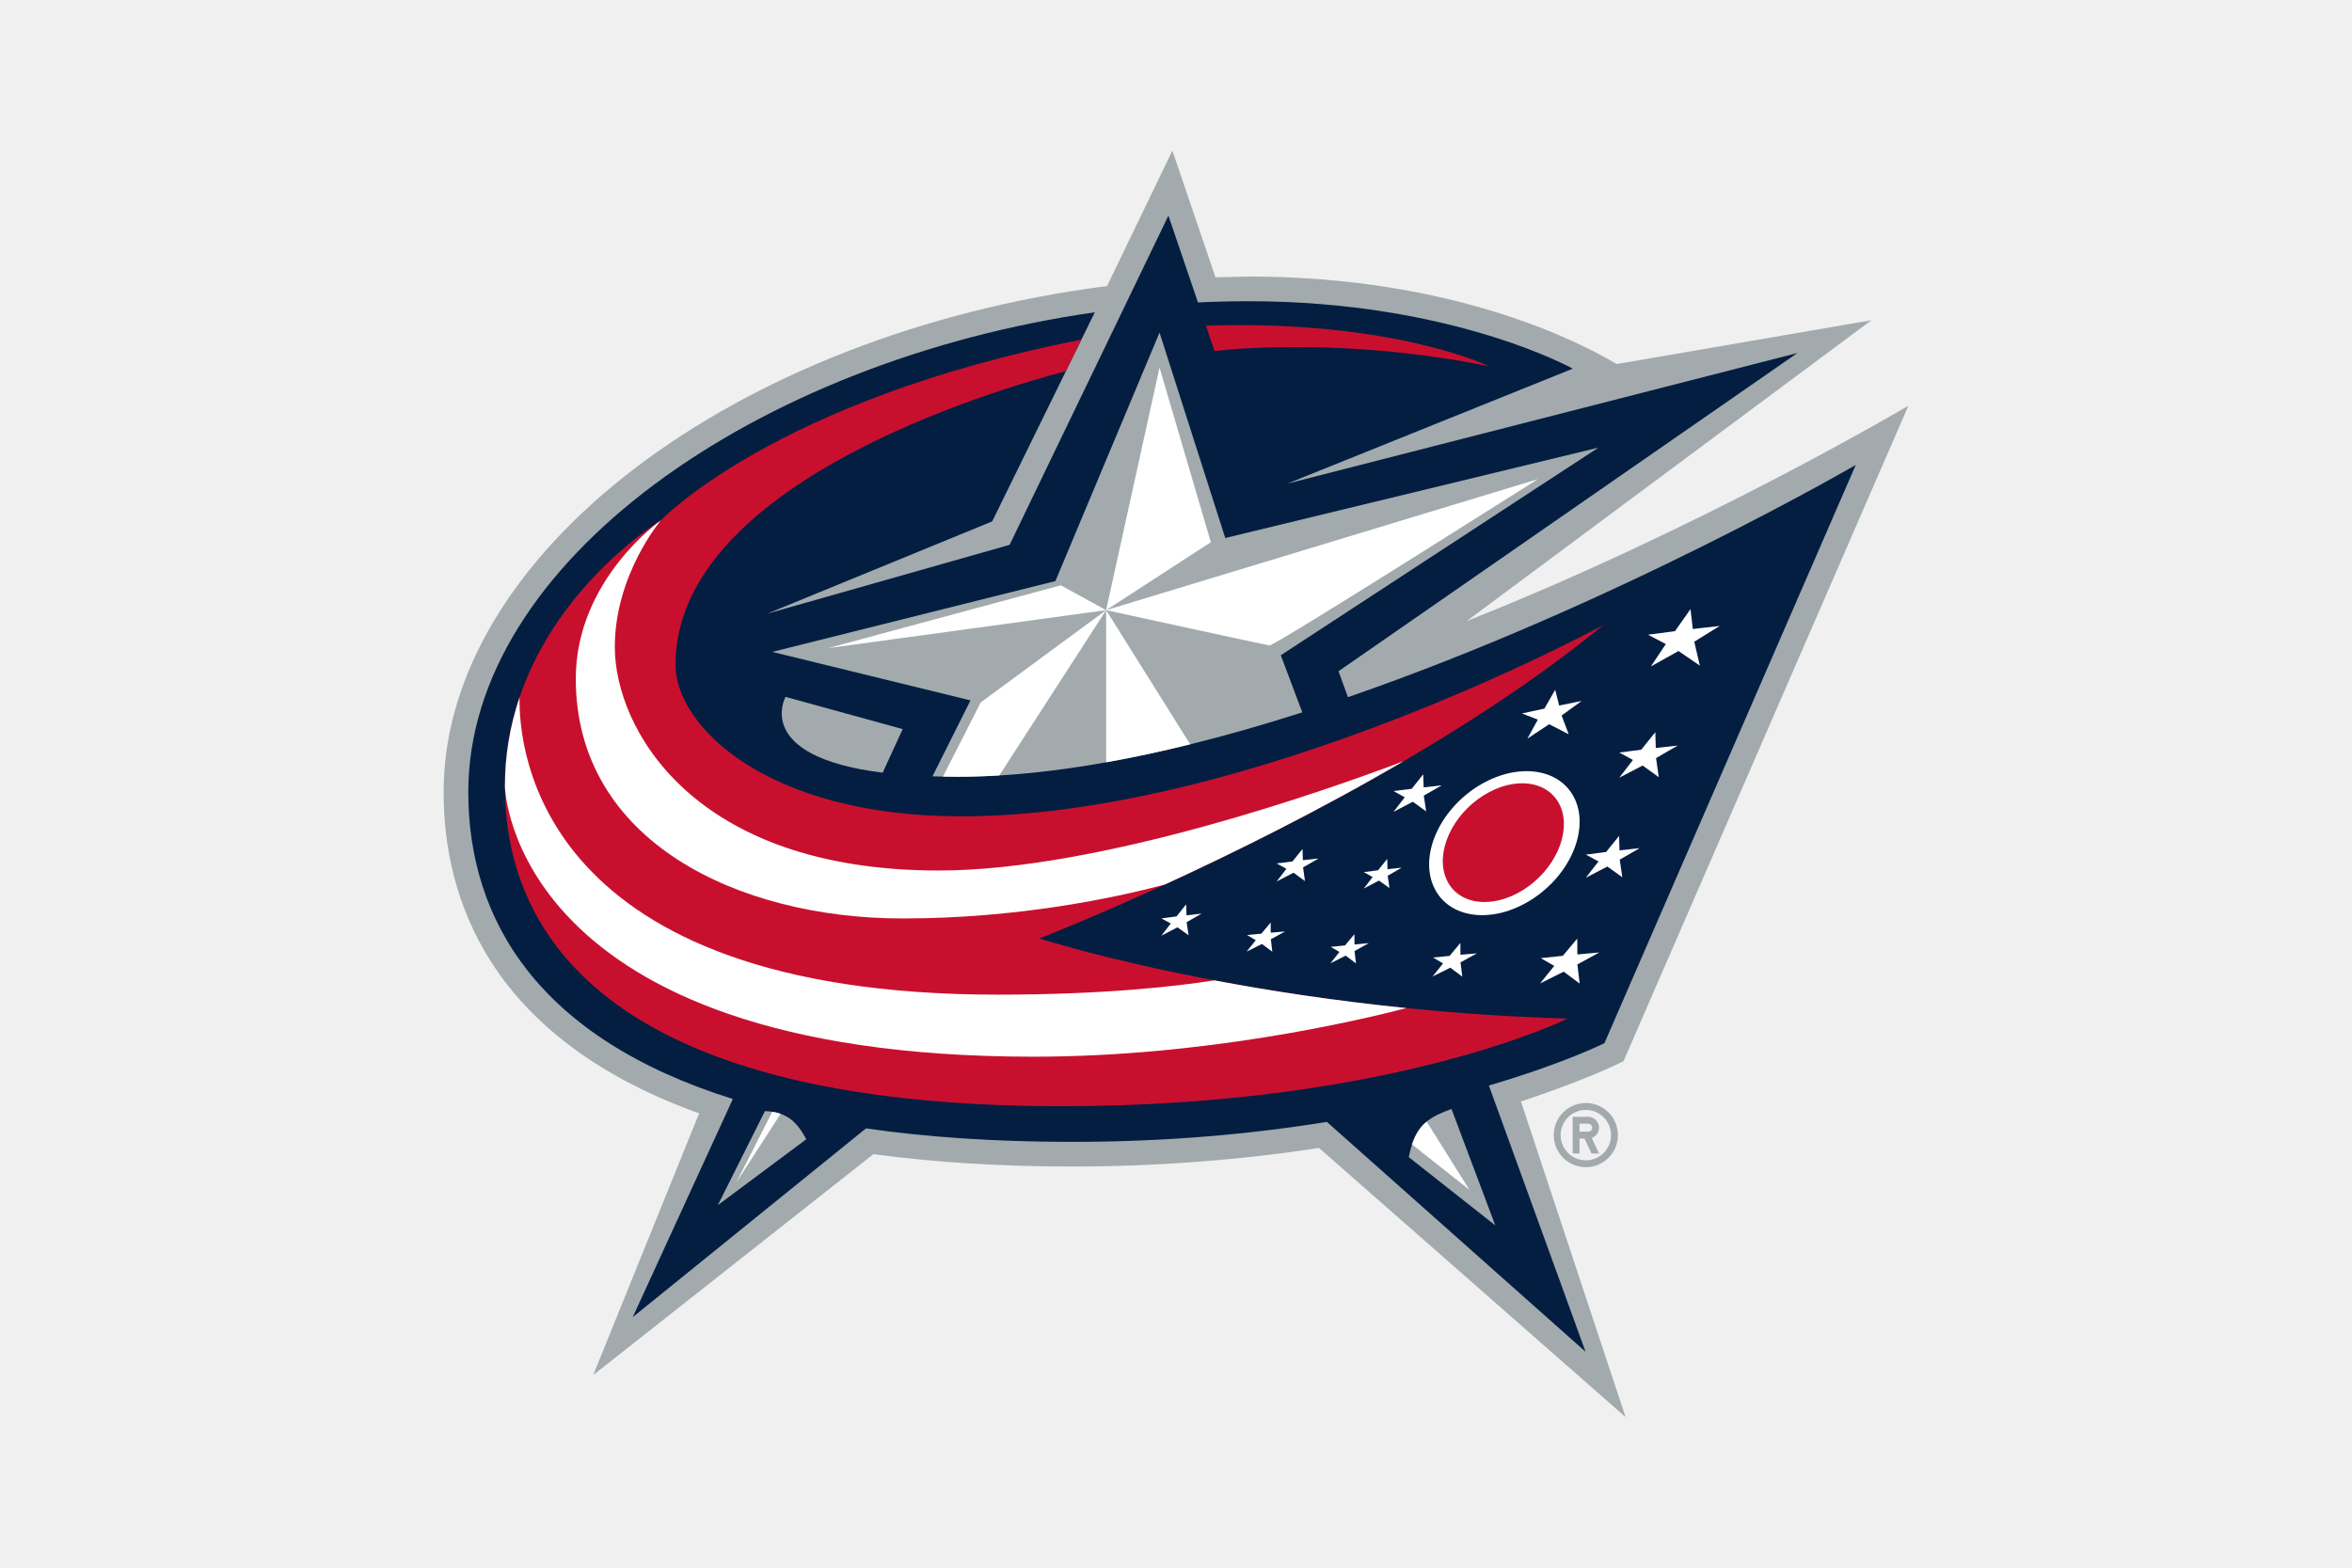
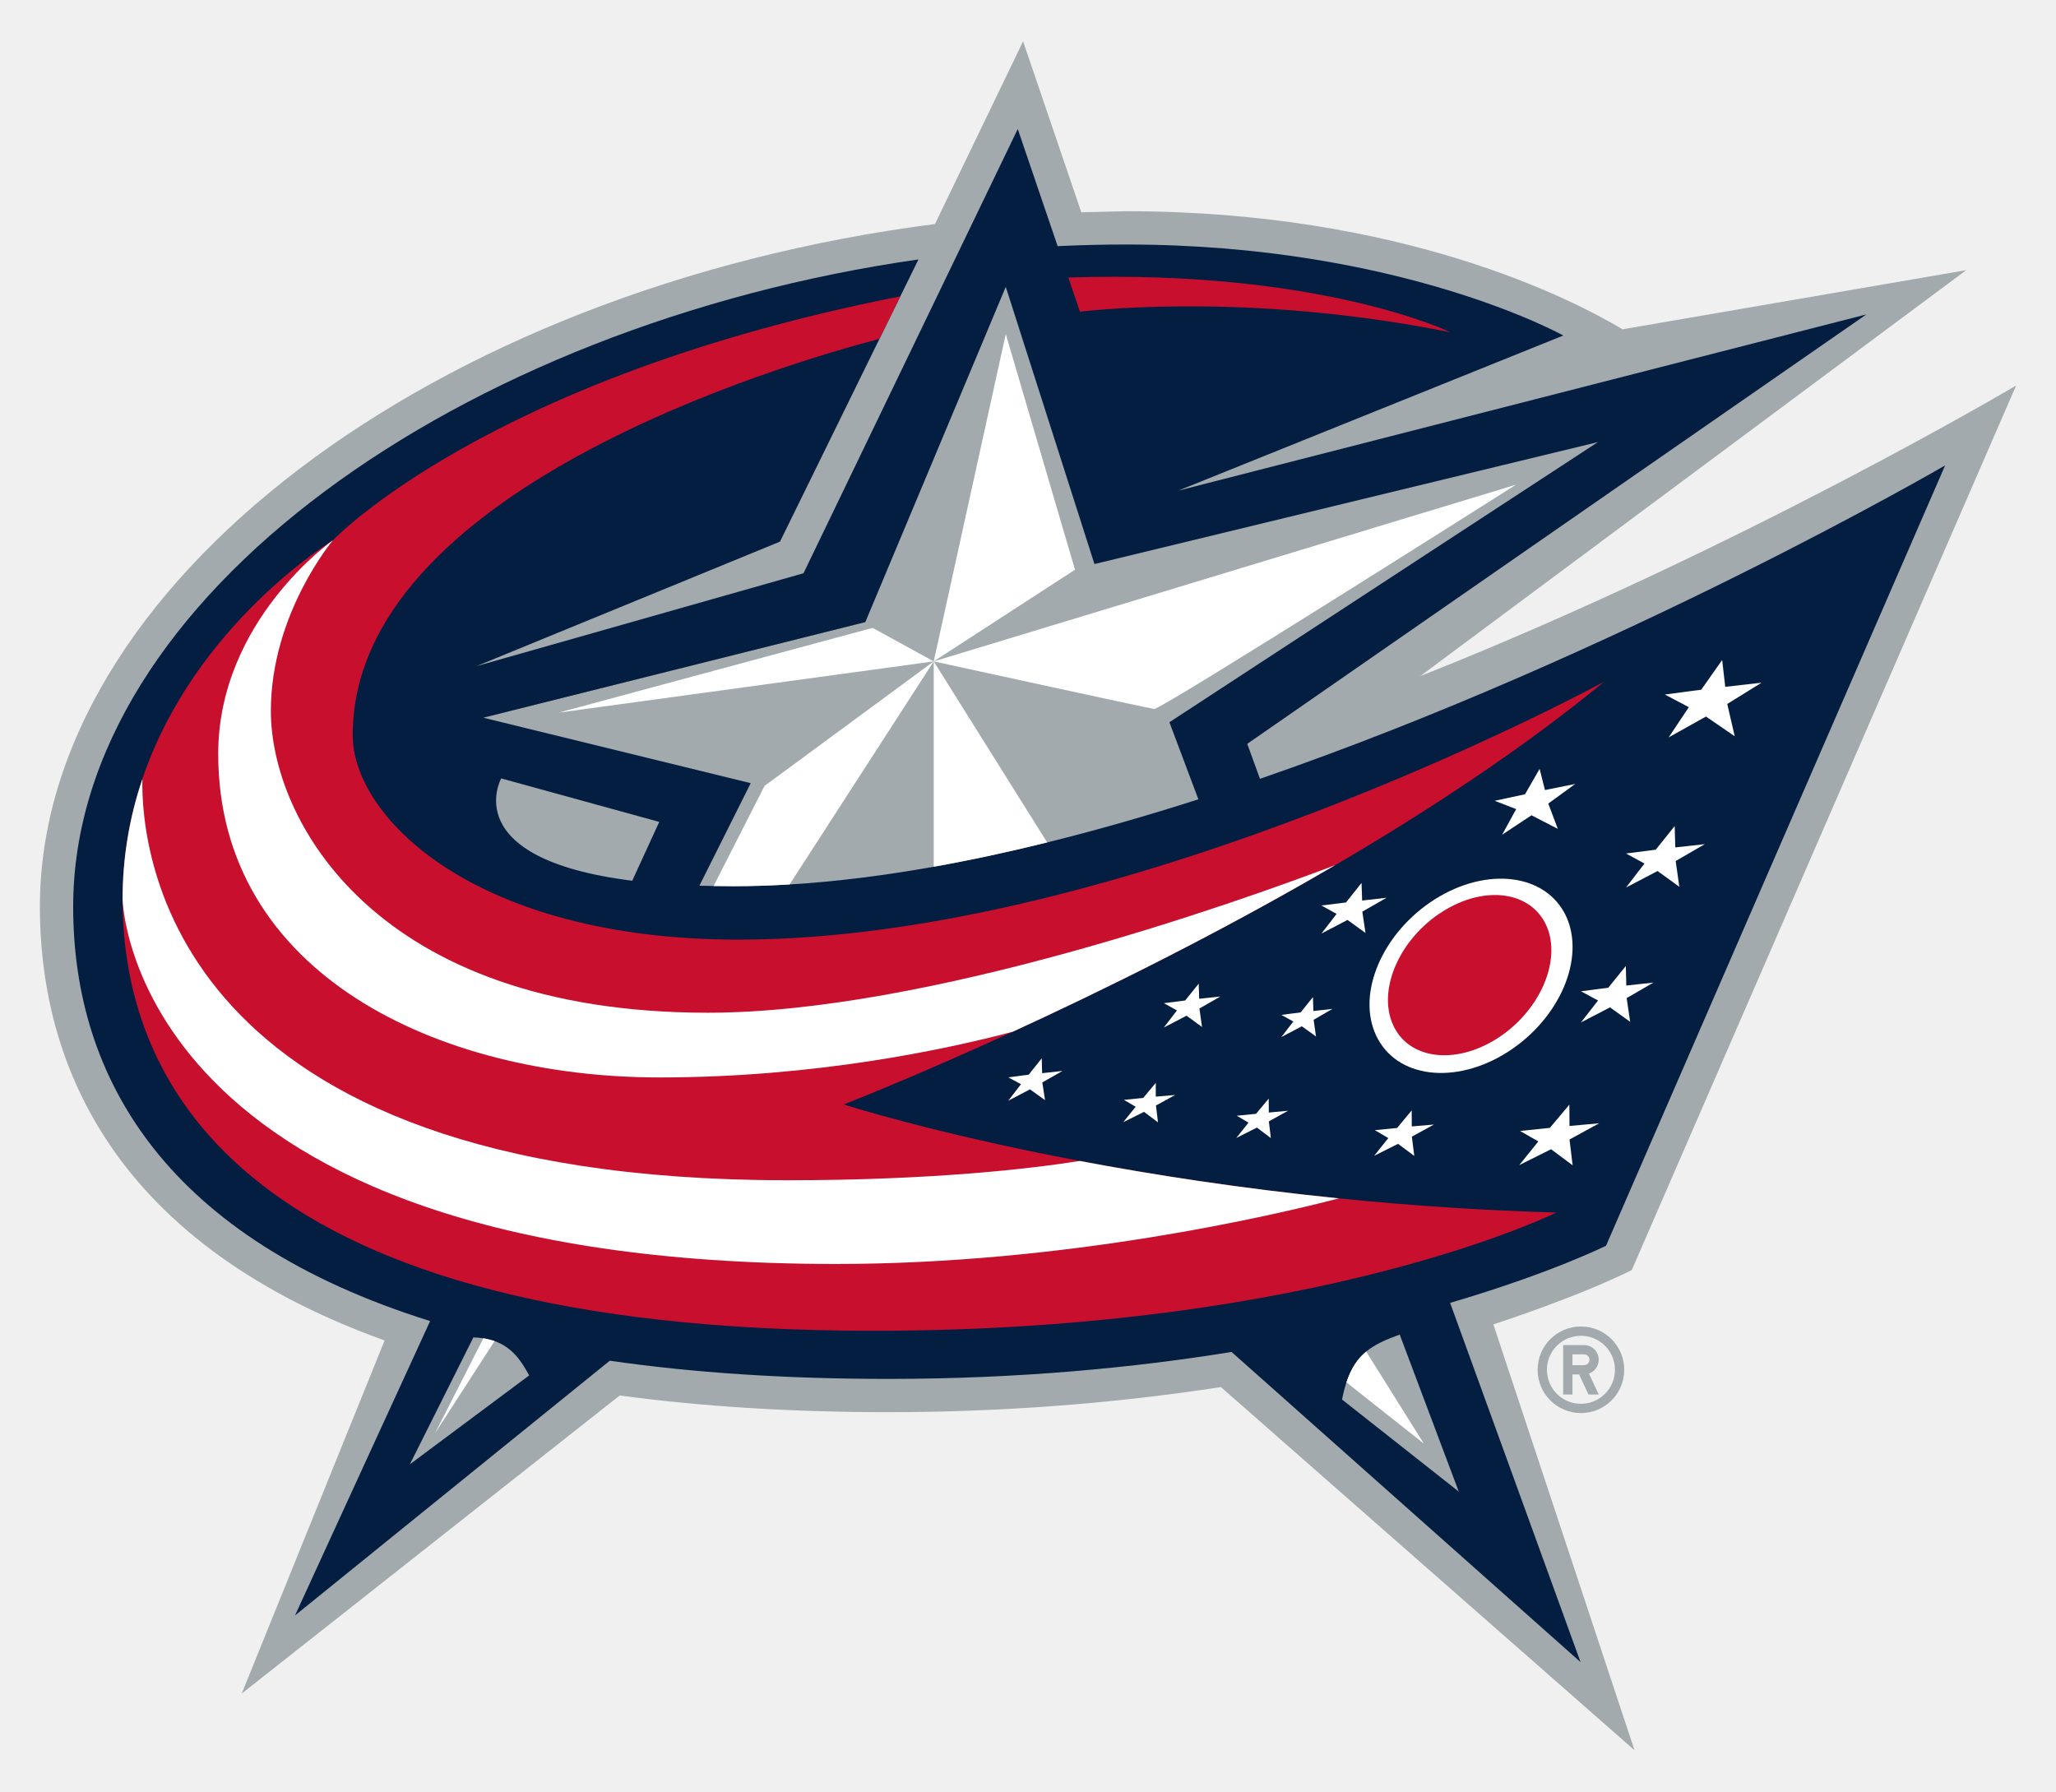
- <svg xmlns="http://www.w3.org/2000/svg" viewBox="0 0 960 640">
+ <svg xmlns="http://www.w3.org/2000/svg" viewBox="169 49 622 542">
  <path fill="#a2aaad" d="M647.28 450.3c-7.233 0-13.104 5.863-13.104 13.1 0 7.23 5.871 13.1 13.104 13.1s13.095-5.87 13.095-13.1c0-7.237-5.862-13.1-13.095-13.1m0 23.39a10.273 10.273 0 0 1-9.508-6.351 10.3 10.3 0 0 1-.781-3.939 10.275 10.275 0 0 1 10.289-10.282c5.685 0 10.288 4.597 10.288 10.282s-4.603 10.29-10.288 10.29m5.383-13.325a4.43 4.43 0 0 0-1.303-3.14 4.45 4.45 0 0 0-3.142-1.298h-6.312v14.952h2.806v-6.073h2.013l2.835 6.073h3.103l-2.96-6.331a4.45 4.45 0 0 0 2.96-4.183M648.218 462h-3.506v-3.273h3.506c.901 0 1.639.733 1.639 1.638a1.644 1.644 0 0 1-1.64 1.635" />
  <path fill="#a2aaad" d="m662.654 433.235 116.281-267.601s-84.154 49.836-180.3 87.926l165.213-122.832-103.99 17.895c-14.881-8.914-66.608-35.722-150.157-35.722 0 0-7.323.172-13.574.323-3.067-9.02-17.611-51.724-17.611-51.724l-26.661 55.276c-152.266 19.58-270.79 109.509-270.79 206.548 0 43.366 18.61 100.4 104.293 131.203l-43.223 106.825 114.353-90.177c24.571 3.317 51.782 5.05 81.172 5.05 34.396 0 68.223-2.602 100.7-7.594L663.487 578.5 620.79 449.67s25.174-8.127 41.864-16.435" />
  <path fill="#041e42" d="M757.459 189.798s-98.069 57.104-207.283 94.82l-3.841-10.588 187.301-129.908-208.194 53.317 116.507-46.933s-49.334-27.534-132.248-27.534c-6.928 0-13.842.168-20.734.492L476.904 88.03l-64.822 134.398-98.894 28.087 91.785-37.655 30.101-61.36 6.307-12.85 5.481-11.164c-138.174 19.79-255.725 102.159-255.725 195.837 0 52.504 28.877 100.605 107.987 125.339l-40.869 89.056 95.217-77.061c24.657 3.57 52.614 5.503 84.187 5.503 39.56 0 74.376-3.368 103.919-8.155l105.584 93.833-39.457-108.68c30.711-9.035 47.166-17.291 47.166-17.291l102.588-236.071" />
  <path fill="#a2aaad" d="m360.275 315.446 8.164-17.798-47.808-13.152s-13.601 24.304 39.644 30.95" />
  <path fill="#a2aaad" d="m652.419 182.744-152.313 36.9-26.829-83.865-42.496 101.434-115.557 28.919 80.891 19.798-15.519 31.015c1.398.035 2.828.072 4.282.1 1.944.03 3.929.057 5.989.057 5.584 0 11.25-.178 17.011-.53 14.102-.847 28.714-2.704 43.6-5.356 11.315-2.02 22.792-4.501 34.32-7.354 15.218-3.755 30.54-8.18 45.746-13.044l-8.764-23.322zm-59.972 269.992c-4.089 1.52-7.436 2.927-10.142 5.152-2.551 2.106-4.527 4.948-5.968 9.314a43 43 0 0 0-1.326 5.202l35.312 27.858-17.876-47.525m-273.825 1.981a20 20 0 0 0-3.397-.84 25 25 0 0 0-3.015-.267l-19.209 38.38 36.085-26.887c-2.29-4.192-4.953-8.423-10.464-10.386" />
  <path fill="#c8102e" d="M495.677 400.226c-44.7-8.452-71.443-17.1-71.443-17.1s20.636-7.993 51.135-21.987c27.223-12.497 62.314-29.769 97.566-50.405 28.354-16.583 56.818-35.327 81.394-55.513 0 0-143.055 78.048-261.874 78.048-79.815 0-116.755-37.019-116.755-61.85 0-73.984 130.227-112.266 159.375-119.916l6.307-12.85c-125.125 24.63-171.655 73.786-171.655 73.786s-41.825 25.297-57.661 72.244a113 113 0 0 0-5.982 36.373c0 56.567 37.072 130.543 227.147 130.543 134.805 0 206.565-35.76 206.565-35.76a919 919 0 0 1-65.72-4.294c-29.813-3.015-56.306-7.144-78.398-11.32zm112.134-250.703s-39.191-19.078-115.612-16.561l3.519 10.333c8.45-.975 54.467-5.351 112.093 6.228" />
  <path fill="#fff" d="M368.429 374.959c47.093 0 86.489-8.417 106.939-13.82 27.224-12.496 62.315-29.768 97.567-50.405-29.622 11.233-123.371 44.65-189.778 44.65-100.739 0-132.215-58.354-132.215-91.285 0-29.442 18.785-51.66 18.785-51.66s-34.711 24.248-34.711 64.639c0 66.447 66.383 97.88 133.413 97.88" />
  <path fill="#fff" d="M407.177 406.06c-187.198 0-195.518-99.718-195.111-121.378a113 113 0 0 0-5.983 36.373S208.03 431.39 421.899 431.39c69.629 0 132.309-14.683 152.176-19.844-29.812-3.015-56.305-7.144-78.397-11.32-14.846 2.336-44.382 5.835-88.501 5.835m235.562-79.988c-6.092-12.775-23.847-14.99-39.687-4.988-15.831 10.043-23.772 28.495-17.693 41.27 6.051 12.785 23.79 14.996 39.642 4.979 15.858-10.053 23.745-28.494 17.738-41.262" />
  <path fill="#fff" d="m484.275 373.675-.123-4.485-3.946 4.934-6.174.804 3.842 2.074-3.842 5.002 6.569-3.438 4.548 3.255-.818-5.351 6.109-3.48zm47.51-22.51-.142-4.583-4.096 5.097-6.437.815 3.951 2.19-3.965 5.172 6.87-3.576 4.676 3.407-.78-5.584 6.31-3.62zm34.548 3.695-.13-4.21-3.72 4.629-5.826.756 3.608 2.003-3.608 4.698 6.183-3.25 4.287 3.07-.716-5.038 5.704-3.298zm-47.676 25.904v-4.166l-3.809 4.565-5.833.576 3.56 2.086-3.751 4.663 6.284-3.116 4.218 3.177-.617-5.102 5.804-3.18zm34.201 4.817-.038-4.212-3.827 4.596-5.849.587 3.563 2.076-3.686 4.642 6.239-3.147 4.214 3.194-.607-5.067 5.805-3.216zm28.231-64.14-.181-5.332-4.69 5.905-7.439.928 4.581 2.545-4.581 5.941 7.877-4.122 5.447 3.938-.961-6.443 7.324-4.197zm46.597-27.66-4.247 7.748 8.875-5.875 7.97 4.096-2.889-7.648 8.159-5.932-9.159 1.845-1.619-6.412-4.419 7.693-9.168 1.965zm74.231-38.241-10.975 1.246-.936-8.116-6.331 8.988-11.013 1.453 7.259 3.832-6.103 9.137 11.288-6.305 8.695 5.964-2.257-9.767zm-58.1 134.1-.04-6.453-5.895 7.022-9.01.95 5.517 3.157-5.768 7.163 9.619-4.803 6.527 4.86-.941-7.803 8.962-4.901zm17.192-42.485-.153-5.902-5.299 6.556-8.262 1.086 5.163 2.784-5.182 6.643 8.806-4.56 6.085 4.364-1.052-7.173 8.096-4.69zm14.814-41.786-.186-6.454-5.734 7.143-8.976 1.154 5.573 3.033-5.573 7.254 9.536-4.986 6.581 4.763-1.1-7.792 8.801-5.1zm-79.747 79.573-4.408 5.301-6.742.668 4.083 2.391-4.283 5.353 7.232-3.605 4.903 3.652-.732-5.83 6.673-3.661-6.697.568zM473.278 150.055l-21.8 99.035 42.742-27.733zm154.369 45.573L451.478 249.09s64.729 14.128 66.698 14.401c1.994.29 109.471-67.863 109.471-67.863M485.798 303.865l-34.32-54.774v62.127c11.315-2.02 22.792-4.501 34.32-7.353m-100.92 13.183c1.944.03 3.929.056 5.988.056 5.585 0 11.251-.18 17.013-.53l43.599-67.483-51.181 37.674zM432.99 238.953l-94.956 25.637 113.444-15.5zm143.347 228.25 23.414 18.532-17.445-27.845c-2.552 2.106-4.528 4.947-5.969 9.314m-275.736 15.419 18.022-27.904a20.5 20.5 0 0 0-3.398-.841l-14.624 28.744" />
  <path fill="#c8102e" d="M605.429 324.766c-12.896 8.128-19.664 23.36-15.122 33.997 4.505 10.623 18.633 12.626 31.515 4.48 12.882-8.15 19.615-23.37 15.116-33.963-4.586-10.656-18.637-12.64-31.509-4.515" />
</svg>
